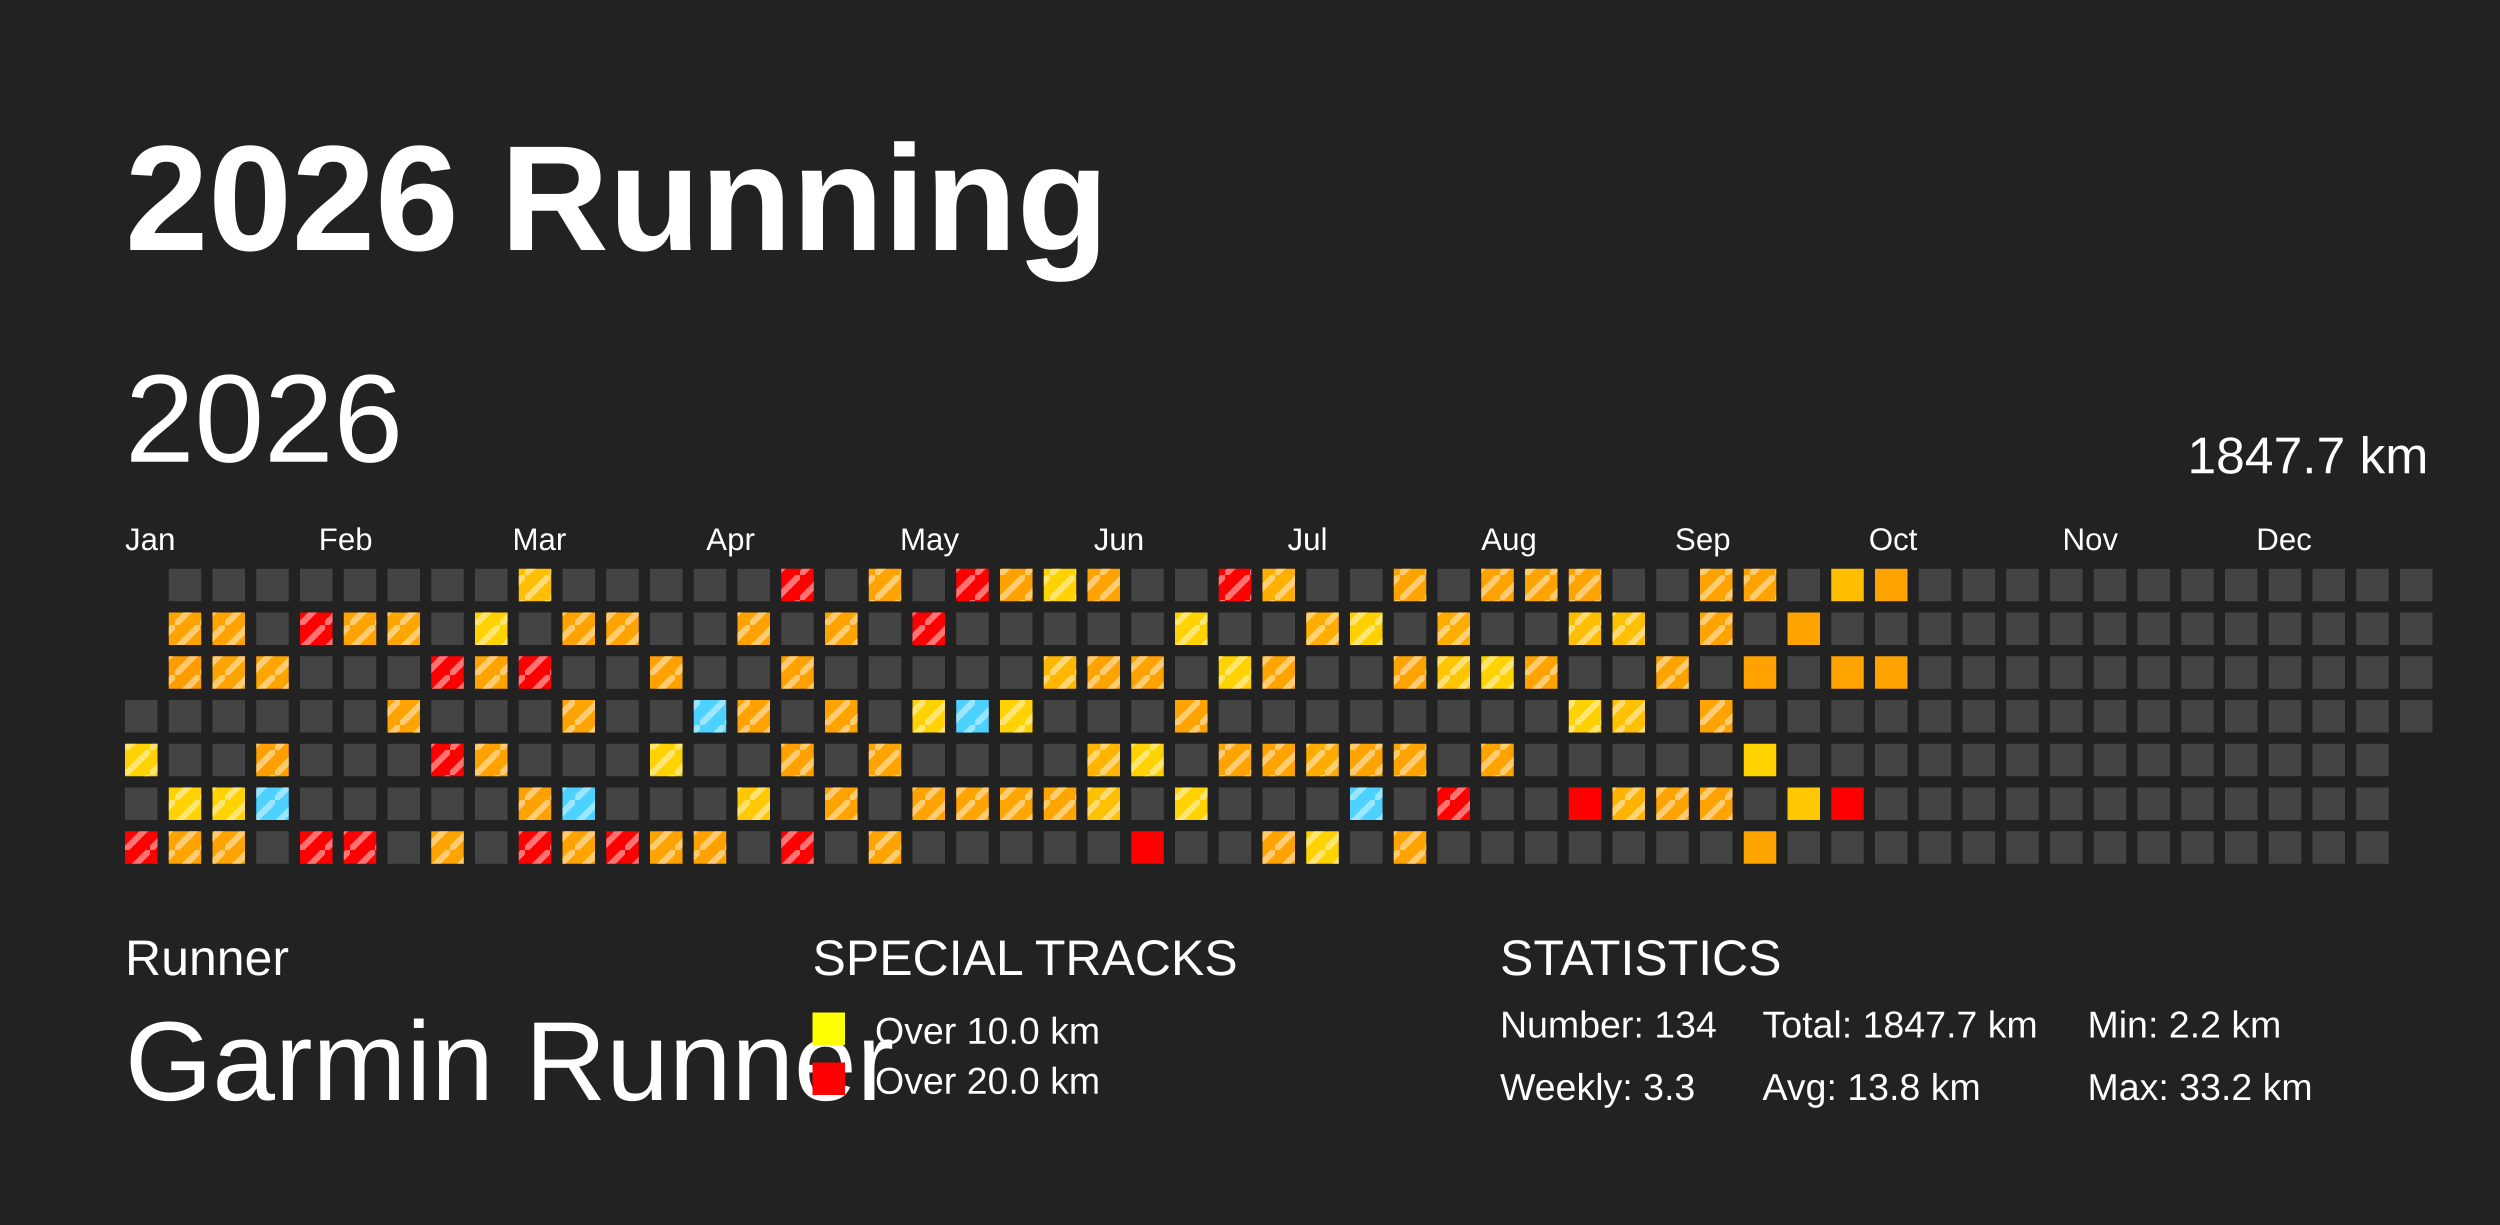
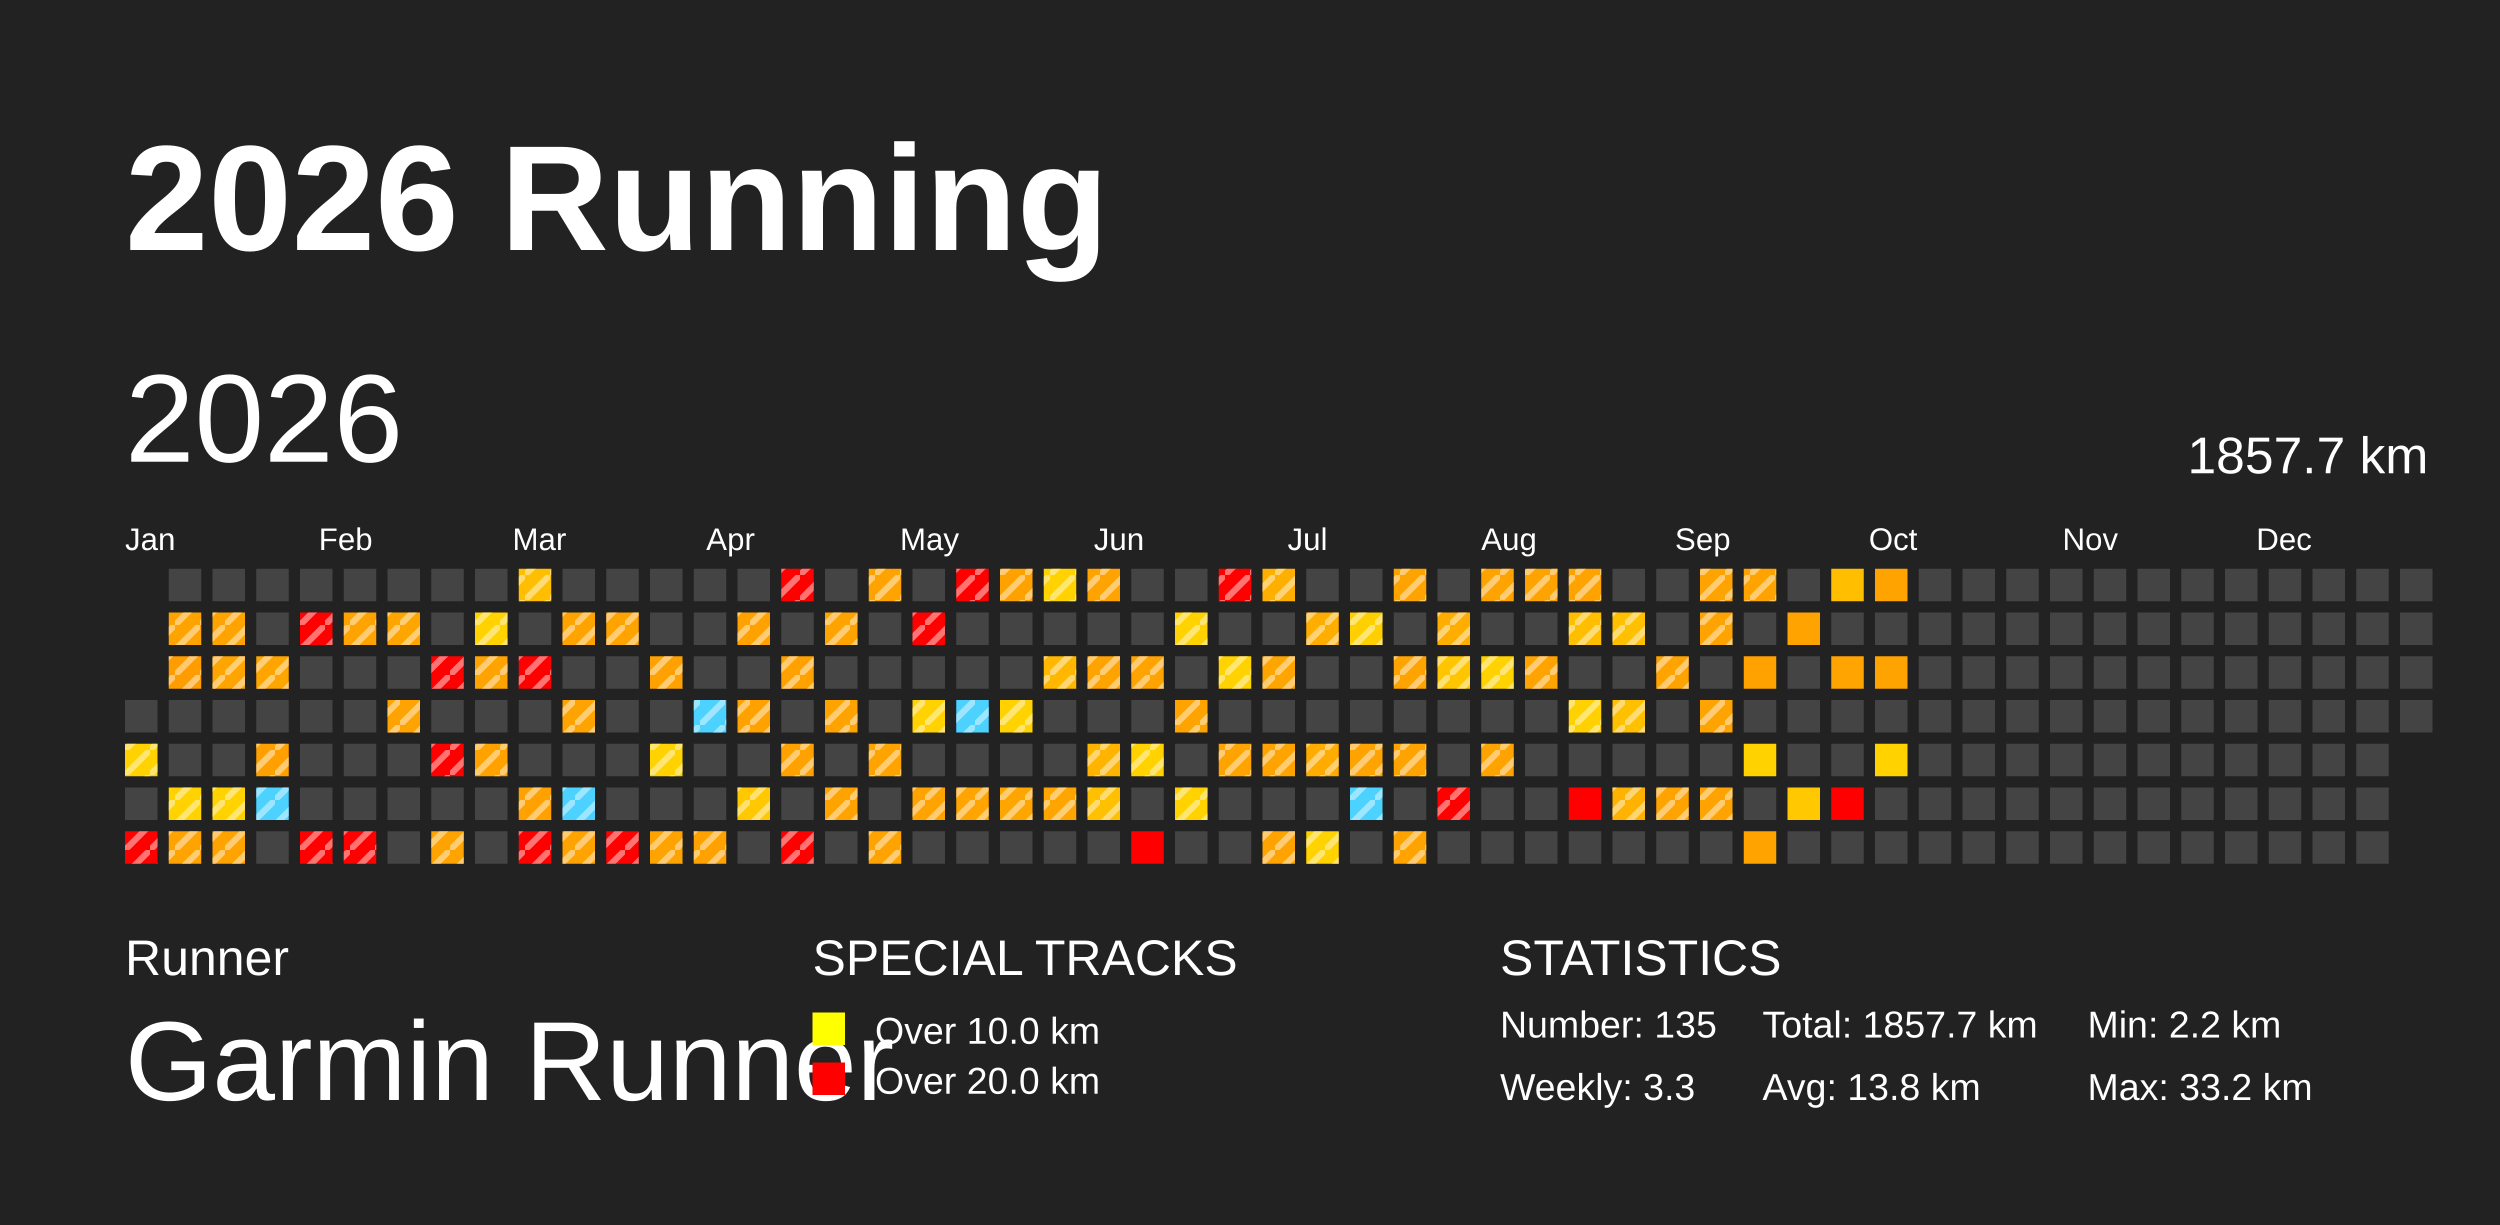
<svg xmlns="http://www.w3.org/2000/svg" baseProfile="full" height="98mm" version="1.1" viewBox="0,0,200,98" width="200mm">
  <defs>
    <pattern height="2" id="indoor-stripe" patternUnits="userSpaceOnUse" width="2">
      <line stroke="white" stroke-opacity="0.45" stroke-width="0.5" x1="0" x2="2" y1="2" y2="0" />
    </pattern>
  </defs>
  <rect fill="#222222" height="98" width="200" x="0" y="0" />
  <text fill="#FFFFFF" style="font-size:12px; font-family:Arial; font-weight:bold;" x="10" y="20">2026 Running</text>
  <text fill="#FFFFFF" style="font-size:4px; font-family:Arial" x="10" y="78">Runner</text>
  <text fill="#FFFFFF" style="font-size:9px; font-family:Arial" x="10" y="88">Garmin Runner</text>
  <text fill="#FFFFFF" style="font-size:4px; font-family:Arial" x="65" y="78">SPECIAL TRACKS</text>
  <rect fill="yellow" height="2.6" width="2.6" x="65" y="81" />
  <text fill="#FFFFFF" style="font-size:3px; font-family:Arial" x="70" y="83.5">Over 10.0 km</text>
  <rect fill="red" height="2.6" width="2.6" x="65" y="85" />
  <text fill="#FFFFFF" style="font-size:3px; font-family:Arial" x="70" y="87.5">Over 20.0 km</text>
  <text fill="#FFFFFF" style="font-size:4px; font-family:Arial" x="120" y="78">STATISTICS</text>
-   <text fill="#FFFFFF" style="font-size:3px; font-family:Arial" x="120" y="83">Number: 134</text>
+   <text fill="#FFFFFF" style="font-size:3px; font-family:Arial" x="120" y="83">Number: 135</text>
  <text fill="#FFFFFF" style="font-size:3px; font-family:Arial" x="120" y="88">Weekly: 3.3</text>
-   <text fill="#FFFFFF" style="font-size:3px; font-family:Arial" x="141" y="83">Total: 1847.7 km</text>
+   <text fill="#FFFFFF" style="font-size:3px; font-family:Arial" x="141" y="83">Total: 1857.7 km</text>
  <text fill="#FFFFFF" style="font-size:3px; font-family:Arial" x="141" y="88">Avg: 13.8 km</text>
  <text fill="#FFFFFF" style="font-size:3px; font-family:Arial" x="167" y="83">Min: 2.2 km</text>
  <text fill="#FFFFFF" style="font-size:3px; font-family:Arial" x="167" y="88">Max: 33.2 km</text>
  <text dominant-baseline="hanging" fill="#FFFFFF" style="font-size:10.0px; font-family:Arial;" x="10" y="30">2026</text>
-   <text dominant-baseline="hanging" fill="#FFFFFF" style="font-size:4.125px; font-family:Arial;" x="175" y="35">1847.7 km</text>
+   <text dominant-baseline="hanging" fill="#FFFFFF" style="font-size:4.125px; font-family:Arial;" x="175" y="35">1857.7 km</text>
  <text fill="#FFFFFF" style="font-size:2.5px; font-family:Arial" x="10.0" y="44">Jan</text>
  <text fill="#FFFFFF" style="font-size:2.5px; font-family:Arial" x="25.5" y="44">Feb</text>
  <text fill="#FFFFFF" style="font-size:2.5px; font-family:Arial" x="41.0" y="44">Mar</text>
  <text fill="#FFFFFF" style="font-size:2.5px; font-family:Arial" x="56.5" y="44">Apr</text>
  <text fill="#FFFFFF" style="font-size:2.5px; font-family:Arial" x="72.0" y="44">May</text>
  <text fill="#FFFFFF" style="font-size:2.5px; font-family:Arial" x="87.5" y="44">Jun</text>
  <text fill="#FFFFFF" style="font-size:2.5px; font-family:Arial" x="103.0" y="44">Jul</text>
  <text fill="#FFFFFF" style="font-size:2.5px; font-family:Arial" x="118.5" y="44">Aug</text>
  <text fill="#FFFFFF" style="font-size:2.5px; font-family:Arial" x="134.0" y="44">Sep</text>
  <text fill="#FFFFFF" style="font-size:2.5px; font-family:Arial" x="149.5" y="44">Oct</text>
  <text fill="#FFFFFF" style="font-size:2.5px; font-family:Arial" x="165.0" y="44">Nov</text>
  <text fill="#FFFFFF" style="font-size:2.5px; font-family:Arial" x="180.5" y="44">Dec</text>
  <rect fill="#444444" height="2.6" width="2.6" x="10.0" y="56.0" />
  <rect fill="#ffd200" height="2.6" width="2.6" x="10.0" y="59.5" />
  <rect fill="url(#indoor-stripe)" height="2.6" style="pointer-events: none;" width="2.6" x="10.0" y="59.5" />
  <rect fill="#444444" height="2.6" width="2.6" x="10.0" y="63.0" />
  <rect fill="red" height="2.6" width="2.6" x="10.0" y="66.5" />
  <rect fill="url(#indoor-stripe)" height="2.6" style="pointer-events: none;" width="2.6" x="10.0" y="66.5" />
  <rect fill="#444444" height="2.6" width="2.6" x="13.5" y="45.5" />
  <rect fill="#ffa300" height="2.6" width="2.6" x="13.5" y="49.0" />
  <rect fill="url(#indoor-stripe)" height="2.6" style="pointer-events: none;" width="2.6" x="13.5" y="49.0" />
  <rect fill="#ff9d00" height="2.6" width="2.6" x="13.5" y="52.5" />
  <rect fill="url(#indoor-stripe)" height="2.6" style="pointer-events: none;" width="2.6" x="13.5" y="52.5" />
  <rect fill="#444444" height="2.6" width="2.6" x="13.5" y="56.0" />
  <rect fill="#444444" height="2.6" width="2.6" x="13.5" y="59.5" />
  <rect fill="#ffd200" height="2.6" width="2.6" x="13.5" y="63.0" />
  <rect fill="url(#indoor-stripe)" height="2.6" style="pointer-events: none;" width="2.6" x="13.5" y="63.0" />
  <rect fill="#ffa300" height="2.6" width="2.6" x="13.5" y="66.5" />
  <rect fill="url(#indoor-stripe)" height="2.6" style="pointer-events: none;" width="2.6" x="13.5" y="66.5" />
  <rect fill="#444444" height="2.6" width="2.6" x="17.0" y="45.5" />
  <rect fill="#ffa300" height="2.6" width="2.6" x="17.0" y="49.0" />
  <rect fill="url(#indoor-stripe)" height="2.6" style="pointer-events: none;" width="2.6" x="17.0" y="49.0" />
  <rect fill="#ffa400" height="2.6" width="2.6" x="17.0" y="52.5" />
  <rect fill="url(#indoor-stripe)" height="2.6" style="pointer-events: none;" width="2.6" x="17.0" y="52.5" />
  <rect fill="#444444" height="2.6" width="2.6" x="17.0" y="56.0" />
  <rect fill="#444444" height="2.6" width="2.6" x="17.0" y="59.5" />
  <rect fill="#ffd200" height="2.6" width="2.6" x="17.0" y="63.0" />
  <rect fill="url(#indoor-stripe)" height="2.6" style="pointer-events: none;" width="2.6" x="17.0" y="63.0" />
  <rect fill="#ffa300" height="2.6" width="2.6" x="17.0" y="66.5" />
  <rect fill="url(#indoor-stripe)" height="2.6" style="pointer-events: none;" width="2.6" x="17.0" y="66.5" />
  <rect fill="#444444" height="2.6" width="2.6" x="20.5" y="45.5" />
  <rect fill="#444444" height="2.6" width="2.6" x="20.5" y="49.0" />
  <rect fill="#ffa500" height="2.6" width="2.6" x="20.5" y="52.5" />
  <rect fill="url(#indoor-stripe)" height="2.6" style="pointer-events: none;" width="2.6" x="20.5" y="52.5" />
  <rect fill="#444444" height="2.6" width="2.6" x="20.5" y="56.0" />
  <rect fill="#ffa000" height="2.6" width="2.6" x="20.5" y="59.5" />
  <rect fill="url(#indoor-stripe)" height="2.6" style="pointer-events: none;" width="2.6" x="20.5" y="59.5" />
  <rect fill="#4dd2ff" height="2.6" width="2.6" x="20.5" y="63.0" />
  <rect fill="url(#indoor-stripe)" height="2.6" style="pointer-events: none;" width="2.6" x="20.5" y="63.0" />
  <rect fill="#444444" height="2.6" width="2.6" x="20.5" y="66.5" />
  <rect fill="#444444" height="2.6" width="2.6" x="24.0" y="45.5" />
  <rect fill="red" height="2.6" width="2.6" x="24.0" y="49.0" />
  <rect fill="url(#indoor-stripe)" height="2.6" style="pointer-events: none;" width="2.6" x="24.0" y="49.0" />
  <rect fill="#444444" height="2.6" width="2.6" x="24.0" y="52.5" />
  <rect fill="#444444" height="2.6" width="2.6" x="24.0" y="56.0" />
  <rect fill="#444444" height="2.6" width="2.6" x="24.0" y="59.5" />
  <rect fill="#444444" height="2.6" width="2.6" x="24.0" y="63.0" />
  <rect fill="red" height="2.6" width="2.6" x="24.0" y="66.5" />
  <rect fill="url(#indoor-stripe)" height="2.6" style="pointer-events: none;" width="2.6" x="24.0" y="66.5" />
  <rect fill="#444444" height="2.6" width="2.6" x="27.5" y="45.5" />
  <rect fill="#ffa300" height="2.6" width="2.6" x="27.5" y="49.0" />
  <rect fill="url(#indoor-stripe)" height="2.6" style="pointer-events: none;" width="2.6" x="27.5" y="49.0" />
  <rect fill="#444444" height="2.6" width="2.6" x="27.5" y="52.5" />
  <rect fill="#444444" height="2.6" width="2.6" x="27.5" y="56.0" />
  <rect fill="#444444" height="2.6" width="2.6" x="27.5" y="59.5" />
  <rect fill="#444444" height="2.6" width="2.6" x="27.5" y="63.0" />
  <rect fill="red" height="2.6" width="2.6" x="27.5" y="66.5" />
  <rect fill="url(#indoor-stripe)" height="2.6" style="pointer-events: none;" width="2.6" x="27.5" y="66.5" />
  <rect fill="#444444" height="2.6" width="2.6" x="31.0" y="45.5" />
  <rect fill="#ffa500" height="2.6" width="2.6" x="31.0" y="49.0" />
  <rect fill="url(#indoor-stripe)" height="2.6" style="pointer-events: none;" width="2.6" x="31.0" y="49.0" />
  <rect fill="#444444" height="2.6" width="2.6" x="31.0" y="52.5" />
  <rect fill="#ffa300" height="2.6" width="2.6" x="31.0" y="56.0" />
  <rect fill="url(#indoor-stripe)" height="2.6" style="pointer-events: none;" width="2.6" x="31.0" y="56.0" />
  <rect fill="#444444" height="2.6" width="2.6" x="31.0" y="59.5" />
  <rect fill="#444444" height="2.6" width="2.6" x="31.0" y="63.0" />
  <rect fill="#444444" height="2.6" width="2.6" x="31.0" y="66.5" />
  <rect fill="#444444" height="2.6" width="2.6" x="34.5" y="45.5" />
  <rect fill="#444444" height="2.6" width="2.6" x="34.5" y="49.0" />
  <rect fill="red" height="2.6" width="2.6" x="34.5" y="52.5" />
  <rect fill="url(#indoor-stripe)" height="2.6" style="pointer-events: none;" width="2.6" x="34.5" y="52.5" />
  <rect fill="#444444" height="2.6" width="2.6" x="34.5" y="56.0" />
  <rect fill="red" height="2.6" width="2.6" x="34.5" y="59.5" />
  <rect fill="url(#indoor-stripe)" height="2.6" style="pointer-events: none;" width="2.6" x="34.5" y="59.5" />
  <rect fill="#444444" height="2.6" width="2.6" x="34.5" y="63.0" />
  <rect fill="#ffa300" height="2.6" width="2.6" x="34.5" y="66.5" />
  <rect fill="url(#indoor-stripe)" height="2.6" style="pointer-events: none;" width="2.6" x="34.5" y="66.5" />
  <rect fill="#444444" height="2.6" width="2.6" x="38.0" y="45.5" />
  <rect fill="#ffd200" height="2.6" width="2.6" x="38.0" y="49.0" />
  <rect fill="url(#indoor-stripe)" height="2.6" style="pointer-events: none;" width="2.6" x="38.0" y="49.0" />
  <rect fill="#ffa300" height="2.6" width="2.6" x="38.0" y="52.5" />
  <rect fill="url(#indoor-stripe)" height="2.6" style="pointer-events: none;" width="2.6" x="38.0" y="52.5" />
  <rect fill="#444444" height="2.6" width="2.6" x="38.0" y="56.0" />
  <rect fill="#ffa200" height="2.6" width="2.6" x="38.0" y="59.5" />
  <rect fill="url(#indoor-stripe)" height="2.6" style="pointer-events: none;" width="2.6" x="38.0" y="59.5" />
  <rect fill="#444444" height="2.6" width="2.6" x="38.0" y="63.0" />
  <rect fill="#444444" height="2.6" width="2.6" x="38.0" y="66.5" />
  <rect fill="#ffbf00" height="2.6" width="2.6" x="41.5" y="45.5" />
  <rect fill="url(#indoor-stripe)" height="2.6" style="pointer-events: none;" width="2.6" x="41.5" y="45.5" />
  <rect fill="#444444" height="2.6" width="2.6" x="41.5" y="49.0" />
  <rect fill="red" height="2.6" width="2.6" x="41.5" y="52.5" />
  <rect fill="url(#indoor-stripe)" height="2.6" style="pointer-events: none;" width="2.6" x="41.5" y="52.5" />
  <rect fill="#444444" height="2.6" width="2.6" x="41.5" y="56.0" />
  <rect fill="#444444" height="2.6" width="2.6" x="41.5" y="59.5" />
  <rect fill="#ffa100" height="2.6" width="2.6" x="41.5" y="63.0" />
  <rect fill="url(#indoor-stripe)" height="2.6" style="pointer-events: none;" width="2.6" x="41.5" y="63.0" />
  <rect fill="red" height="2.6" width="2.6" x="41.5" y="66.5" />
  <rect fill="url(#indoor-stripe)" height="2.6" style="pointer-events: none;" width="2.6" x="41.5" y="66.5" />
  <rect fill="#444444" height="2.6" width="2.6" x="45.0" y="45.5" />
  <rect fill="#ffa300" height="2.6" width="2.6" x="45.0" y="49.0" />
  <rect fill="url(#indoor-stripe)" height="2.6" style="pointer-events: none;" width="2.6" x="45.0" y="49.0" />
  <rect fill="#444444" height="2.6" width="2.6" x="45.0" y="52.5" />
  <rect fill="#ffa300" height="2.6" width="2.6" x="45.0" y="56.0" />
  <rect fill="url(#indoor-stripe)" height="2.6" style="pointer-events: none;" width="2.6" x="45.0" y="56.0" />
  <rect fill="#444444" height="2.6" width="2.6" x="45.0" y="59.5" />
  <rect fill="#4dd2ff" height="2.6" width="2.6" x="45.0" y="63.0" />
  <rect fill="url(#indoor-stripe)" height="2.6" style="pointer-events: none;" width="2.6" x="45.0" y="63.0" />
  <rect fill="#ffa300" height="2.6" width="2.6" x="45.0" y="66.5" />
  <rect fill="url(#indoor-stripe)" height="2.6" style="pointer-events: none;" width="2.6" x="45.0" y="66.5" />
  <rect fill="#444444" height="2.6" width="2.6" x="48.5" y="45.5" />
  <rect fill="#ffa300" height="2.6" width="2.6" x="48.5" y="49.0" />
  <rect fill="url(#indoor-stripe)" height="2.6" style="pointer-events: none;" width="2.6" x="48.5" y="49.0" />
  <rect fill="#444444" height="2.6" width="2.6" x="48.5" y="52.5" />
  <rect fill="#444444" height="2.6" width="2.6" x="48.5" y="56.0" />
  <rect fill="#444444" height="2.6" width="2.6" x="48.5" y="59.5" />
  <rect fill="#444444" height="2.6" width="2.6" x="48.5" y="63.0" />
  <rect fill="red" height="2.6" width="2.6" x="48.5" y="66.5" />
  <rect fill="url(#indoor-stripe)" height="2.6" style="pointer-events: none;" width="2.6" x="48.5" y="66.5" />
  <rect fill="#444444" height="2.6" width="2.6" x="52.0" y="45.5" />
  <rect fill="#444444" height="2.6" width="2.6" x="52.0" y="49.0" />
  <rect fill="#ffa100" height="2.6" width="2.6" x="52.0" y="52.5" />
  <rect fill="url(#indoor-stripe)" height="2.6" style="pointer-events: none;" width="2.6" x="52.0" y="52.5" />
  <rect fill="#444444" height="2.6" width="2.6" x="52.0" y="56.0" />
  <rect fill="#ffd200" height="2.6" width="2.6" x="52.0" y="59.5" />
  <rect fill="url(#indoor-stripe)" height="2.6" style="pointer-events: none;" width="2.6" x="52.0" y="59.5" />
  <rect fill="#444444" height="2.6" width="2.6" x="52.0" y="63.0" />
  <rect fill="#ffa300" height="2.6" width="2.6" x="52.0" y="66.5" />
  <rect fill="url(#indoor-stripe)" height="2.6" style="pointer-events: none;" width="2.6" x="52.0" y="66.5" />
  <rect fill="#444444" height="2.6" width="2.6" x="55.5" y="45.5" />
  <rect fill="#444444" height="2.6" width="2.6" x="55.5" y="49.0" />
  <rect fill="#444444" height="2.6" width="2.6" x="55.5" y="52.5" />
  <rect fill="#4dd2ff" height="2.6" width="2.6" x="55.5" y="56.0" />
  <rect fill="url(#indoor-stripe)" height="2.6" style="pointer-events: none;" width="2.6" x="55.5" y="56.0" />
  <rect fill="#444444" height="2.6" width="2.6" x="55.5" y="59.5" />
  <rect fill="#444444" height="2.6" width="2.6" x="55.5" y="63.0" />
  <rect fill="#ffa200" height="2.6" width="2.6" x="55.5" y="66.5" />
  <rect fill="url(#indoor-stripe)" height="2.6" style="pointer-events: none;" width="2.6" x="55.5" y="66.5" />
  <rect fill="#444444" height="2.6" width="2.6" x="59.0" y="45.5" />
  <rect fill="#ffa200" height="2.6" width="2.6" x="59.0" y="49.0" />
  <rect fill="url(#indoor-stripe)" height="2.6" style="pointer-events: none;" width="2.6" x="59.0" y="49.0" />
  <rect fill="#444444" height="2.6" width="2.6" x="59.0" y="52.5" />
  <rect fill="#ffa200" height="2.6" width="2.6" x="59.0" y="56.0" />
  <rect fill="url(#indoor-stripe)" height="2.6" style="pointer-events: none;" width="2.6" x="59.0" y="56.0" />
  <rect fill="#444444" height="2.6" width="2.6" x="59.0" y="59.5" />
  <rect fill="#ffc800" height="2.6" width="2.6" x="59.0" y="63.0" />
  <rect fill="url(#indoor-stripe)" height="2.6" style="pointer-events: none;" width="2.6" x="59.0" y="63.0" />
  <rect fill="#444444" height="2.6" width="2.6" x="59.0" y="66.5" />
  <rect fill="red" height="2.6" width="2.6" x="62.5" y="45.5" />
  <rect fill="url(#indoor-stripe)" height="2.6" style="pointer-events: none;" width="2.6" x="62.5" y="45.5" />
  <rect fill="#444444" height="2.6" width="2.6" x="62.5" y="49.0" />
  <rect fill="#ffa200" height="2.6" width="2.6" x="62.5" y="52.5" />
  <rect fill="url(#indoor-stripe)" height="2.6" style="pointer-events: none;" width="2.6" x="62.5" y="52.5" />
  <rect fill="#444444" height="2.6" width="2.6" x="62.5" y="56.0" />
  <rect fill="#ffa200" height="2.6" width="2.6" x="62.5" y="59.5" />
  <rect fill="url(#indoor-stripe)" height="2.6" style="pointer-events: none;" width="2.6" x="62.5" y="59.5" />
  <rect fill="#444444" height="2.6" width="2.6" x="62.5" y="63.0" />
  <rect fill="red" height="2.6" width="2.6" x="62.5" y="66.5" />
  <rect fill="url(#indoor-stripe)" height="2.6" style="pointer-events: none;" width="2.6" x="62.5" y="66.5" />
  <rect fill="#444444" height="2.6" width="2.6" x="66.0" y="45.5" />
  <rect fill="#ffa300" height="2.6" width="2.6" x="66.0" y="49.0" />
  <rect fill="url(#indoor-stripe)" height="2.6" style="pointer-events: none;" width="2.6" x="66.0" y="49.0" />
  <rect fill="#444444" height="2.6" width="2.6" x="66.0" y="52.5" />
  <rect fill="#ffa300" height="2.6" width="2.6" x="66.0" y="56.0" />
  <rect fill="url(#indoor-stripe)" height="2.6" style="pointer-events: none;" width="2.6" x="66.0" y="56.0" />
  <rect fill="#444444" height="2.6" width="2.6" x="66.0" y="59.5" />
  <rect fill="#ffa300" height="2.6" width="2.6" x="66.0" y="63.0" />
  <rect fill="url(#indoor-stripe)" height="2.6" style="pointer-events: none;" width="2.6" x="66.0" y="63.0" />
  <rect fill="#444444" height="2.6" width="2.6" x="66.0" y="66.5" />
  <rect fill="#ffa300" height="2.6" width="2.6" x="69.5" y="45.5" />
  <rect fill="url(#indoor-stripe)" height="2.6" style="pointer-events: none;" width="2.6" x="69.5" y="45.5" />
  <rect fill="#444444" height="2.6" width="2.6" x="69.5" y="49.0" />
  <rect fill="#444444" height="2.6" width="2.6" x="69.5" y="52.5" />
  <rect fill="#444444" height="2.6" width="2.6" x="69.5" y="56.0" />
  <rect fill="#ffa300" height="2.6" width="2.6" x="69.5" y="59.5" />
  <rect fill="url(#indoor-stripe)" height="2.6" style="pointer-events: none;" width="2.6" x="69.5" y="59.5" />
  <rect fill="#444444" height="2.6" width="2.6" x="69.5" y="63.0" />
  <rect fill="#ffa300" height="2.6" width="2.6" x="69.5" y="66.5" />
  <rect fill="url(#indoor-stripe)" height="2.6" style="pointer-events: none;" width="2.6" x="69.5" y="66.5" />
  <rect fill="#444444" height="2.6" width="2.6" x="73.0" y="45.5" />
  <rect fill="red" height="2.6" width="2.6" x="73.0" y="49.0" />
  <rect fill="url(#indoor-stripe)" height="2.6" style="pointer-events: none;" width="2.6" x="73.0" y="49.0" />
  <rect fill="#444444" height="2.6" width="2.6" x="73.0" y="52.5" />
  <rect fill="#ffd200" height="2.6" width="2.6" x="73.0" y="56.0" />
  <rect fill="url(#indoor-stripe)" height="2.6" style="pointer-events: none;" width="2.6" x="73.0" y="56.0" />
  <rect fill="#444444" height="2.6" width="2.6" x="73.0" y="59.5" />
  <rect fill="#ffa300" height="2.6" width="2.6" x="73.0" y="63.0" />
  <rect fill="url(#indoor-stripe)" height="2.6" style="pointer-events: none;" width="2.6" x="73.0" y="63.0" />
  <rect fill="#444444" height="2.6" width="2.6" x="73.0" y="66.5" />
  <rect fill="red" height="2.6" width="2.6" x="76.5" y="45.5" />
  <rect fill="url(#indoor-stripe)" height="2.6" style="pointer-events: none;" width="2.6" x="76.5" y="45.5" />
  <rect fill="#444444" height="2.6" width="2.6" x="76.5" y="49.0" />
  <rect fill="#444444" height="2.6" width="2.6" x="76.5" y="52.5" />
  <rect fill="#4dd2ff" height="2.6" width="2.6" x="76.5" y="56.0" />
  <rect fill="url(#indoor-stripe)" height="2.6" style="pointer-events: none;" width="2.6" x="76.5" y="56.0" />
  <rect fill="#444444" height="2.6" width="2.6" x="76.5" y="59.5" />
  <rect fill="#ffa400" height="2.6" width="2.6" x="76.5" y="63.0" />
  <rect fill="url(#indoor-stripe)" height="2.6" style="pointer-events: none;" width="2.6" x="76.5" y="63.0" />
  <rect fill="#444444" height="2.6" width="2.6" x="76.5" y="66.5" />
  <rect fill="#ffa200" height="2.6" width="2.6" x="80.0" y="45.5" />
  <rect fill="url(#indoor-stripe)" height="2.6" style="pointer-events: none;" width="2.6" x="80.0" y="45.5" />
  <rect fill="#444444" height="2.6" width="2.6" x="80.0" y="49.0" />
  <rect fill="#444444" height="2.6" width="2.6" x="80.0" y="52.5" />
  <rect fill="#ffd200" height="2.6" width="2.6" x="80.0" y="56.0" />
  <rect fill="url(#indoor-stripe)" height="2.6" style="pointer-events: none;" width="2.6" x="80.0" y="56.0" />
  <rect fill="#444444" height="2.6" width="2.6" x="80.0" y="59.5" />
  <rect fill="#ffa500" height="2.6" width="2.6" x="80.0" y="63.0" />
  <rect fill="url(#indoor-stripe)" height="2.6" style="pointer-events: none;" width="2.6" x="80.0" y="63.0" />
  <rect fill="#444444" height="2.6" width="2.6" x="80.0" y="66.5" />
  <rect fill="#ffd200" height="2.6" width="2.6" x="83.5" y="45.5" />
  <rect fill="url(#indoor-stripe)" height="2.6" style="pointer-events: none;" width="2.6" x="83.5" y="45.5" />
  <rect fill="#444444" height="2.6" width="2.6" x="83.5" y="49.0" />
  <rect fill="#ffb700" height="2.6" width="2.6" x="83.5" y="52.5" />
  <rect fill="url(#indoor-stripe)" height="2.6" style="pointer-events: none;" width="2.6" x="83.5" y="52.5" />
  <rect fill="#444444" height="2.6" width="2.6" x="83.5" y="56.0" />
  <rect fill="#444444" height="2.6" width="2.6" x="83.5" y="59.5" />
  <rect fill="#ffa500" height="2.6" width="2.6" x="83.5" y="63.0" />
  <rect fill="url(#indoor-stripe)" height="2.6" style="pointer-events: none;" width="2.6" x="83.5" y="63.0" />
  <rect fill="#444444" height="2.6" width="2.6" x="83.5" y="66.5" />
  <rect fill="#ffa300" height="2.6" width="2.6" x="87.0" y="45.5" />
  <rect fill="url(#indoor-stripe)" height="2.6" style="pointer-events: none;" width="2.6" x="87.0" y="45.5" />
  <rect fill="#444444" height="2.6" width="2.6" x="87.0" y="49.0" />
  <rect fill="#ffa300" height="2.6" width="2.6" x="87.0" y="52.5" />
  <rect fill="url(#indoor-stripe)" height="2.6" style="pointer-events: none;" width="2.6" x="87.0" y="52.5" />
  <rect fill="#444444" height="2.6" width="2.6" x="87.0" y="56.0" />
  <rect fill="#ffb500" height="2.6" width="2.6" x="87.0" y="59.5" />
  <rect fill="url(#indoor-stripe)" height="2.6" style="pointer-events: none;" width="2.6" x="87.0" y="59.5" />
  <rect fill="#ffc000" height="2.6" width="2.6" x="87.0" y="63.0" />
  <rect fill="url(#indoor-stripe)" height="2.6" style="pointer-events: none;" width="2.6" x="87.0" y="63.0" />
  <rect fill="#444444" height="2.6" width="2.6" x="87.0" y="66.5" />
  <rect fill="#444444" height="2.6" width="2.6" x="90.5" y="45.5" />
  <rect fill="#444444" height="2.6" width="2.6" x="90.5" y="49.0" />
  <rect fill="#ffa300" height="2.6" width="2.6" x="90.5" y="52.5" />
  <rect fill="url(#indoor-stripe)" height="2.6" style="pointer-events: none;" width="2.6" x="90.5" y="52.5" />
  <rect fill="#444444" height="2.6" width="2.6" x="90.5" y="56.0" />
  <rect fill="#ffd200" height="2.6" width="2.6" x="90.5" y="59.5" />
  <rect fill="url(#indoor-stripe)" height="2.6" style="pointer-events: none;" width="2.6" x="90.5" y="59.5" />
  <rect fill="#444444" height="2.6" width="2.6" x="90.5" y="63.0" />
  <rect fill="red" height="2.6" width="2.6" x="90.5" y="66.5" />
  <rect fill="#444444" height="2.6" width="2.6" x="94.0" y="45.5" />
  <rect fill="#ffd200" height="2.6" width="2.6" x="94.0" y="49.0" />
  <rect fill="url(#indoor-stripe)" height="2.6" style="pointer-events: none;" width="2.6" x="94.0" y="49.0" />
  <rect fill="#444444" height="2.6" width="2.6" x="94.0" y="52.5" />
  <rect fill="#ffa300" height="2.6" width="2.6" x="94.0" y="56.0" />
  <rect fill="url(#indoor-stripe)" height="2.6" style="pointer-events: none;" width="2.6" x="94.0" y="56.0" />
  <rect fill="#444444" height="2.6" width="2.6" x="94.0" y="59.5" />
  <rect fill="#ffd200" height="2.6" width="2.6" x="94.0" y="63.0" />
  <rect fill="url(#indoor-stripe)" height="2.6" style="pointer-events: none;" width="2.6" x="94.0" y="63.0" />
  <rect fill="#444444" height="2.6" width="2.6" x="94.0" y="66.5" />
  <rect fill="red" height="2.6" width="2.6" x="97.5" y="45.5" />
  <rect fill="url(#indoor-stripe)" height="2.6" style="pointer-events: none;" width="2.6" x="97.5" y="45.5" />
  <rect fill="#444444" height="2.6" width="2.6" x="97.5" y="49.0" />
  <rect fill="#ffd200" height="2.6" width="2.6" x="97.5" y="52.5" />
  <rect fill="url(#indoor-stripe)" height="2.6" style="pointer-events: none;" width="2.6" x="97.5" y="52.5" />
  <rect fill="#444444" height="2.6" width="2.6" x="97.5" y="56.0" />
  <rect fill="#ffa300" height="2.6" width="2.6" x="97.5" y="59.5" />
  <rect fill="url(#indoor-stripe)" height="2.6" style="pointer-events: none;" width="2.6" x="97.5" y="59.5" />
  <rect fill="#444444" height="2.6" width="2.6" x="97.5" y="63.0" />
  <rect fill="#444444" height="2.6" width="2.6" x="97.5" y="66.5" />
  <rect fill="#ffaf00" height="2.6" width="2.6" x="101.0" y="45.5" />
  <rect fill="url(#indoor-stripe)" height="2.6" style="pointer-events: none;" width="2.6" x="101.0" y="45.5" />
  <rect fill="#444444" height="2.6" width="2.6" x="101.0" y="49.0" />
  <rect fill="#ffa500" height="2.6" width="2.6" x="101.0" y="52.5" />
  <rect fill="url(#indoor-stripe)" height="2.6" style="pointer-events: none;" width="2.6" x="101.0" y="52.5" />
  <rect fill="#444444" height="2.6" width="2.6" x="101.0" y="56.0" />
  <rect fill="#ffa300" height="2.6" width="2.6" x="101.0" y="59.5" />
  <rect fill="url(#indoor-stripe)" height="2.6" style="pointer-events: none;" width="2.6" x="101.0" y="59.5" />
  <rect fill="#444444" height="2.6" width="2.6" x="101.0" y="63.0" />
  <rect fill="#ffa300" height="2.6" width="2.6" x="101.0" y="66.5" />
  <rect fill="url(#indoor-stripe)" height="2.6" style="pointer-events: none;" width="2.6" x="101.0" y="66.5" />
  <rect fill="#444444" height="2.6" width="2.6" x="104.5" y="45.5" />
  <rect fill="#ffae00" height="2.6" width="2.6" x="104.5" y="49.0" />
  <rect fill="url(#indoor-stripe)" height="2.6" style="pointer-events: none;" width="2.6" x="104.5" y="49.0" />
  <rect fill="#444444" height="2.6" width="2.6" x="104.5" y="52.5" />
  <rect fill="#444444" height="2.6" width="2.6" x="104.5" y="56.0" />
  <rect fill="#ffab00" height="2.6" width="2.6" x="104.5" y="59.5" />
  <rect fill="url(#indoor-stripe)" height="2.6" style="pointer-events: none;" width="2.6" x="104.5" y="59.5" />
  <rect fill="#444444" height="2.6" width="2.6" x="104.5" y="63.0" />
  <rect fill="#ffd200" height="2.6" width="2.6" x="104.5" y="66.5" />
  <rect fill="url(#indoor-stripe)" height="2.6" style="pointer-events: none;" width="2.6" x="104.5" y="66.5" />
  <rect fill="#444444" height="2.6" width="2.6" x="108.0" y="45.5" />
  <rect fill="#ffcf00" height="2.6" width="2.6" x="108.0" y="49.0" />
  <rect fill="url(#indoor-stripe)" height="2.6" style="pointer-events: none;" width="2.6" x="108.0" y="49.0" />
  <rect fill="#444444" height="2.6" width="2.6" x="108.0" y="52.5" />
  <rect fill="#444444" height="2.6" width="2.6" x="108.0" y="56.0" />
  <rect fill="#ffa300" height="2.6" width="2.6" x="108.0" y="59.5" />
  <rect fill="url(#indoor-stripe)" height="2.6" style="pointer-events: none;" width="2.6" x="108.0" y="59.5" />
  <rect fill="#4dd2ff" height="2.6" width="2.6" x="108.0" y="63.0" />
  <rect fill="url(#indoor-stripe)" height="2.6" style="pointer-events: none;" width="2.6" x="108.0" y="63.0" />
  <rect fill="#444444" height="2.6" width="2.6" x="108.0" y="66.5" />
  <rect fill="#ffa300" height="2.6" width="2.6" x="111.5" y="45.5" />
  <rect fill="url(#indoor-stripe)" height="2.6" style="pointer-events: none;" width="2.6" x="111.5" y="45.5" />
  <rect fill="#444444" height="2.6" width="2.6" x="111.5" y="49.0" />
  <rect fill="#ffa300" height="2.6" width="2.6" x="111.5" y="52.5" />
  <rect fill="url(#indoor-stripe)" height="2.6" style="pointer-events: none;" width="2.6" x="111.5" y="52.5" />
  <rect fill="#444444" height="2.6" width="2.6" x="111.5" y="56.0" />
  <rect fill="#ffa300" height="2.6" width="2.6" x="111.5" y="59.5" />
  <rect fill="url(#indoor-stripe)" height="2.6" style="pointer-events: none;" width="2.6" x="111.5" y="59.5" />
  <rect fill="#444444" height="2.6" width="2.6" x="111.5" y="63.0" />
  <rect fill="#ffa300" height="2.6" width="2.6" x="111.5" y="66.5" />
  <rect fill="url(#indoor-stripe)" height="2.6" style="pointer-events: none;" width="2.6" x="111.5" y="66.5" />
  <rect fill="#444444" height="2.6" width="2.6" x="115.0" y="45.5" />
  <rect fill="#ffae00" height="2.6" width="2.6" x="115.0" y="49.0" />
  <rect fill="url(#indoor-stripe)" height="2.6" style="pointer-events: none;" width="2.6" x="115.0" y="49.0" />
  <rect fill="#ffc600" height="2.6" width="2.6" x="115.0" y="52.5" />
  <rect fill="url(#indoor-stripe)" height="2.6" style="pointer-events: none;" width="2.6" x="115.0" y="52.5" />
  <rect fill="#444444" height="2.6" width="2.6" x="115.0" y="56.0" />
  <rect fill="#444444" height="2.6" width="2.6" x="115.0" y="59.5" />
  <rect fill="red" height="2.6" width="2.6" x="115.0" y="63.0" />
  <rect fill="url(#indoor-stripe)" height="2.6" style="pointer-events: none;" width="2.6" x="115.0" y="63.0" />
  <rect fill="#444444" height="2.6" width="2.6" x="115.0" y="66.5" />
  <rect fill="#ffa300" height="2.6" width="2.6" x="118.5" y="45.5" />
  <rect fill="url(#indoor-stripe)" height="2.6" style="pointer-events: none;" width="2.6" x="118.5" y="45.5" />
  <rect fill="#444444" height="2.6" width="2.6" x="118.5" y="49.0" />
  <rect fill="#ffd200" height="2.6" width="2.6" x="118.5" y="52.5" />
  <rect fill="url(#indoor-stripe)" height="2.6" style="pointer-events: none;" width="2.6" x="118.5" y="52.5" />
  <rect fill="#444444" height="2.6" width="2.6" x="118.5" y="56.0" />
  <rect fill="#ffa300" height="2.6" width="2.6" x="118.5" y="59.5" />
  <rect fill="url(#indoor-stripe)" height="2.6" style="pointer-events: none;" width="2.6" x="118.5" y="59.5" />
  <rect fill="#444444" height="2.6" width="2.6" x="118.5" y="63.0" />
  <rect fill="#444444" height="2.6" width="2.6" x="118.5" y="66.5" />
  <rect fill="#ffa300" height="2.6" width="2.6" x="122.0" y="45.5" />
  <rect fill="url(#indoor-stripe)" height="2.6" style="pointer-events: none;" width="2.6" x="122.0" y="45.5" />
  <rect fill="#444444" height="2.6" width="2.6" x="122.0" y="49.0" />
  <rect fill="#ffa300" height="2.6" width="2.6" x="122.0" y="52.5" />
  <rect fill="url(#indoor-stripe)" height="2.6" style="pointer-events: none;" width="2.6" x="122.0" y="52.5" />
  <rect fill="#444444" height="2.6" width="2.6" x="122.0" y="56.0" />
  <rect fill="#444444" height="2.6" width="2.6" x="122.0" y="59.5" />
  <rect fill="#444444" height="2.6" width="2.6" x="122.0" y="63.0" />
  <rect fill="#444444" height="2.6" width="2.6" x="122.0" y="66.5" />
  <rect fill="#ffa300" height="2.6" width="2.6" x="125.5" y="45.5" />
  <rect fill="url(#indoor-stripe)" height="2.6" style="pointer-events: none;" width="2.6" x="125.5" y="45.5" />
  <rect fill="#ffbe00" height="2.6" width="2.6" x="125.5" y="49.0" />
  <rect fill="url(#indoor-stripe)" height="2.6" style="pointer-events: none;" width="2.6" x="125.5" y="49.0" />
  <rect fill="#444444" height="2.6" width="2.6" x="125.5" y="52.5" />
  <rect fill="#ffd100" height="2.6" width="2.6" x="125.5" y="56.0" />
  <rect fill="url(#indoor-stripe)" height="2.6" style="pointer-events: none;" width="2.6" x="125.5" y="56.0" />
  <rect fill="#444444" height="2.6" width="2.6" x="125.5" y="59.5" />
  <rect fill="red" height="2.6" width="2.6" x="125.5" y="63.0" />
  <rect fill="#444444" height="2.6" width="2.6" x="125.5" y="66.5" />
  <rect fill="#444444" height="2.6" width="2.6" x="129.0" y="45.5" />
  <rect fill="#ffc000" height="2.6" width="2.6" x="129.0" y="49.0" />
  <rect fill="url(#indoor-stripe)" height="2.6" style="pointer-events: none;" width="2.6" x="129.0" y="49.0" />
  <rect fill="#444444" height="2.6" width="2.6" x="129.0" y="52.5" />
  <rect fill="#ffc000" height="2.6" width="2.6" x="129.0" y="56.0" />
  <rect fill="url(#indoor-stripe)" height="2.6" style="pointer-events: none;" width="2.6" x="129.0" y="56.0" />
  <rect fill="#444444" height="2.6" width="2.6" x="129.0" y="59.5" />
  <rect fill="#ffb200" height="2.6" width="2.6" x="129.0" y="63.0" />
  <rect fill="url(#indoor-stripe)" height="2.6" style="pointer-events: none;" width="2.6" x="129.0" y="63.0" />
  <rect fill="#444444" height="2.6" width="2.6" x="129.0" y="66.5" />
  <rect fill="#444444" height="2.6" width="2.6" x="132.5" y="45.5" />
  <rect fill="#444444" height="2.6" width="2.6" x="132.5" y="49.0" />
  <rect fill="#ffa300" height="2.6" width="2.6" x="132.5" y="52.5" />
  <rect fill="url(#indoor-stripe)" height="2.6" style="pointer-events: none;" width="2.6" x="132.5" y="52.5" />
  <rect fill="#444444" height="2.6" width="2.6" x="132.5" y="56.0" />
  <rect fill="#444444" height="2.6" width="2.6" x="132.5" y="59.5" />
  <rect fill="#ffa300" height="2.6" width="2.6" x="132.5" y="63.0" />
  <rect fill="url(#indoor-stripe)" height="2.6" style="pointer-events: none;" width="2.6" x="132.5" y="63.0" />
  <rect fill="#444444" height="2.6" width="2.6" x="132.5" y="66.5" />
  <rect fill="#ffa300" height="2.6" width="2.6" x="136.0" y="45.5" />
  <rect fill="url(#indoor-stripe)" height="2.6" style="pointer-events: none;" width="2.6" x="136.0" y="45.5" />
  <rect fill="#ffa300" height="2.6" width="2.6" x="136.0" y="49.0" />
  <rect fill="url(#indoor-stripe)" height="2.6" style="pointer-events: none;" width="2.6" x="136.0" y="49.0" />
  <rect fill="#444444" height="2.6" width="2.6" x="136.0" y="52.5" />
  <rect fill="#ffa300" height="2.6" width="2.6" x="136.0" y="56.0" />
  <rect fill="url(#indoor-stripe)" height="2.6" style="pointer-events: none;" width="2.6" x="136.0" y="56.0" />
  <rect fill="#444444" height="2.6" width="2.6" x="136.0" y="59.5" />
  <rect fill="#ffa300" height="2.6" width="2.6" x="136.0" y="63.0" />
  <rect fill="url(#indoor-stripe)" height="2.6" style="pointer-events: none;" width="2.6" x="136.0" y="63.0" />
  <rect fill="#444444" height="2.6" width="2.6" x="136.0" y="66.5" />
  <rect fill="#ffa300" height="2.6" width="2.6" x="139.5" y="45.5" />
  <rect fill="url(#indoor-stripe)" height="2.6" style="pointer-events: none;" width="2.6" x="139.5" y="45.5" />
  <rect fill="#444444" height="2.6" width="2.6" x="139.5" y="49.0" />
  <rect fill="#ffa200" height="2.6" width="2.6" x="139.5" y="52.5" />
  <rect fill="#444444" height="2.6" width="2.6" x="139.5" y="56.0" />
  <rect fill="#ffd200" height="2.6" width="2.6" x="139.5" y="59.5" />
  <rect fill="#444444" height="2.6" width="2.6" x="139.5" y="63.0" />
  <rect fill="#ffa300" height="2.6" width="2.6" x="139.5" y="66.5" />
  <rect fill="#444444" height="2.6" width="2.6" x="143.0" y="45.5" />
  <rect fill="#ffa300" height="2.6" width="2.6" x="143.0" y="49.0" />
  <rect fill="#444444" height="2.6" width="2.6" x="143.0" y="52.5" />
  <rect fill="#444444" height="2.6" width="2.6" x="143.0" y="56.0" />
  <rect fill="#444444" height="2.6" width="2.6" x="143.0" y="59.5" />
  <rect fill="#ffc800" height="2.6" width="2.6" x="143.0" y="63.0" />
  <rect fill="#444444" height="2.6" width="2.6" x="143.0" y="66.5" />
  <rect fill="#ffbf00" height="2.6" width="2.6" x="146.5" y="45.5" />
  <rect fill="#444444" height="2.6" width="2.6" x="146.5" y="49.0" />
  <rect fill="#ffa400" height="2.6" width="2.6" x="146.5" y="52.5" />
  <rect fill="#444444" height="2.6" width="2.6" x="146.5" y="56.0" />
  <rect fill="#444444" height="2.6" width="2.6" x="146.5" y="59.5" />
  <rect fill="red" height="2.6" width="2.6" x="146.5" y="63.0" />
  <rect fill="#444444" height="2.6" width="2.6" x="146.5" y="66.5" />
  <rect fill="#ffa300" height="2.6" width="2.6" x="150.0" y="45.5" />
  <rect fill="#444444" height="2.6" width="2.6" x="150.0" y="49.0" />
  <rect fill="#ffa300" height="2.6" width="2.6" x="150.0" y="52.5" />
  <rect fill="#444444" height="2.6" width="2.6" x="150.0" y="56.0" />
-   <rect fill="#444444" height="2.6" width="2.6" x="150.0" y="59.5" />
+   <rect fill="#ffd200" height="2.6" width="2.6" x="150.0" y="59.5" />
  <rect fill="#444444" height="2.6" width="2.6" x="150.0" y="63.0" />
  <rect fill="#444444" height="2.6" width="2.6" x="150.0" y="66.5" />
  <rect fill="#444444" height="2.6" width="2.6" x="153.5" y="45.5" />
  <rect fill="#444444" height="2.6" width="2.6" x="153.5" y="49.0" />
  <rect fill="#444444" height="2.6" width="2.6" x="153.5" y="52.5" />
  <rect fill="#444444" height="2.6" width="2.6" x="153.5" y="56.0" />
  <rect fill="#444444" height="2.6" width="2.6" x="153.5" y="59.5" />
  <rect fill="#444444" height="2.6" width="2.6" x="153.5" y="63.0" />
  <rect fill="#444444" height="2.6" width="2.6" x="153.5" y="66.5" />
  <rect fill="#444444" height="2.6" width="2.6" x="157.0" y="45.5" />
  <rect fill="#444444" height="2.6" width="2.6" x="157.0" y="49.0" />
  <rect fill="#444444" height="2.6" width="2.6" x="157.0" y="52.5" />
  <rect fill="#444444" height="2.6" width="2.6" x="157.0" y="56.0" />
  <rect fill="#444444" height="2.6" width="2.6" x="157.0" y="59.5" />
  <rect fill="#444444" height="2.6" width="2.6" x="157.0" y="63.0" />
  <rect fill="#444444" height="2.6" width="2.6" x="157.0" y="66.5" />
  <rect fill="#444444" height="2.6" width="2.6" x="160.5" y="45.5" />
  <rect fill="#444444" height="2.6" width="2.6" x="160.5" y="49.0" />
  <rect fill="#444444" height="2.6" width="2.6" x="160.5" y="52.5" />
  <rect fill="#444444" height="2.6" width="2.6" x="160.5" y="56.0" />
  <rect fill="#444444" height="2.6" width="2.6" x="160.5" y="59.5" />
  <rect fill="#444444" height="2.6" width="2.6" x="160.5" y="63.0" />
  <rect fill="#444444" height="2.6" width="2.6" x="160.5" y="66.5" />
  <rect fill="#444444" height="2.6" width="2.6" x="164.0" y="45.5" />
  <rect fill="#444444" height="2.6" width="2.6" x="164.0" y="49.0" />
  <rect fill="#444444" height="2.6" width="2.6" x="164.0" y="52.5" />
  <rect fill="#444444" height="2.6" width="2.6" x="164.0" y="56.0" />
  <rect fill="#444444" height="2.6" width="2.6" x="164.0" y="59.5" />
  <rect fill="#444444" height="2.6" width="2.6" x="164.0" y="63.0" />
  <rect fill="#444444" height="2.6" width="2.6" x="164.0" y="66.5" />
  <rect fill="#444444" height="2.6" width="2.6" x="167.5" y="45.5" />
  <rect fill="#444444" height="2.6" width="2.6" x="167.5" y="49.0" />
  <rect fill="#444444" height="2.6" width="2.6" x="167.5" y="52.5" />
  <rect fill="#444444" height="2.6" width="2.6" x="167.5" y="56.0" />
  <rect fill="#444444" height="2.6" width="2.6" x="167.5" y="59.5" />
  <rect fill="#444444" height="2.6" width="2.6" x="167.5" y="63.0" />
  <rect fill="#444444" height="2.6" width="2.6" x="167.5" y="66.5" />
  <rect fill="#444444" height="2.6" width="2.6" x="171.0" y="45.5" />
  <rect fill="#444444" height="2.6" width="2.6" x="171.0" y="49.0" />
  <rect fill="#444444" height="2.6" width="2.6" x="171.0" y="52.5" />
  <rect fill="#444444" height="2.6" width="2.6" x="171.0" y="56.0" />
  <rect fill="#444444" height="2.6" width="2.6" x="171.0" y="59.5" />
  <rect fill="#444444" height="2.6" width="2.6" x="171.0" y="63.0" />
  <rect fill="#444444" height="2.6" width="2.6" x="171.0" y="66.5" />
  <rect fill="#444444" height="2.6" width="2.6" x="174.5" y="45.5" />
  <rect fill="#444444" height="2.6" width="2.6" x="174.5" y="49.0" />
  <rect fill="#444444" height="2.6" width="2.6" x="174.5" y="52.5" />
  <rect fill="#444444" height="2.6" width="2.6" x="174.5" y="56.0" />
  <rect fill="#444444" height="2.6" width="2.6" x="174.5" y="59.5" />
  <rect fill="#444444" height="2.6" width="2.6" x="174.5" y="63.0" />
  <rect fill="#444444" height="2.6" width="2.6" x="174.5" y="66.5" />
  <rect fill="#444444" height="2.6" width="2.6" x="178.0" y="45.5" />
  <rect fill="#444444" height="2.6" width="2.6" x="178.0" y="49.0" />
  <rect fill="#444444" height="2.6" width="2.6" x="178.0" y="52.5" />
  <rect fill="#444444" height="2.6" width="2.6" x="178.0" y="56.0" />
  <rect fill="#444444" height="2.6" width="2.6" x="178.0" y="59.5" />
  <rect fill="#444444" height="2.6" width="2.6" x="178.0" y="63.0" />
  <rect fill="#444444" height="2.6" width="2.6" x="178.0" y="66.5" />
  <rect fill="#444444" height="2.6" width="2.6" x="181.5" y="45.5" />
  <rect fill="#444444" height="2.6" width="2.6" x="181.5" y="49.0" />
  <rect fill="#444444" height="2.6" width="2.6" x="181.5" y="52.5" />
  <rect fill="#444444" height="2.6" width="2.6" x="181.5" y="56.0" />
  <rect fill="#444444" height="2.6" width="2.6" x="181.5" y="59.5" />
  <rect fill="#444444" height="2.6" width="2.6" x="181.5" y="63.0" />
  <rect fill="#444444" height="2.6" width="2.6" x="181.5" y="66.5" />
  <rect fill="#444444" height="2.6" width="2.6" x="185.0" y="45.5" />
  <rect fill="#444444" height="2.6" width="2.6" x="185.0" y="49.0" />
  <rect fill="#444444" height="2.6" width="2.6" x="185.0" y="52.5" />
  <rect fill="#444444" height="2.6" width="2.6" x="185.0" y="56.0" />
  <rect fill="#444444" height="2.6" width="2.6" x="185.0" y="59.5" />
  <rect fill="#444444" height="2.6" width="2.6" x="185.0" y="63.0" />
  <rect fill="#444444" height="2.6" width="2.6" x="185.0" y="66.5" />
  <rect fill="#444444" height="2.6" width="2.6" x="188.5" y="45.5" />
  <rect fill="#444444" height="2.6" width="2.6" x="188.5" y="49.0" />
  <rect fill="#444444" height="2.6" width="2.6" x="188.5" y="52.5" />
  <rect fill="#444444" height="2.6" width="2.6" x="188.5" y="56.0" />
  <rect fill="#444444" height="2.6" width="2.6" x="188.5" y="59.5" />
  <rect fill="#444444" height="2.6" width="2.6" x="188.5" y="63.0" />
  <rect fill="#444444" height="2.6" width="2.6" x="188.5" y="66.5" />
  <rect fill="#444444" height="2.6" width="2.6" x="192.0" y="45.5" />
  <rect fill="#444444" height="2.6" width="2.6" x="192.0" y="49.0" />
  <rect fill="#444444" height="2.6" width="2.6" x="192.0" y="52.5" />
  <rect fill="#444444" height="2.6" width="2.6" x="192.0" y="56.0" />
</svg>
